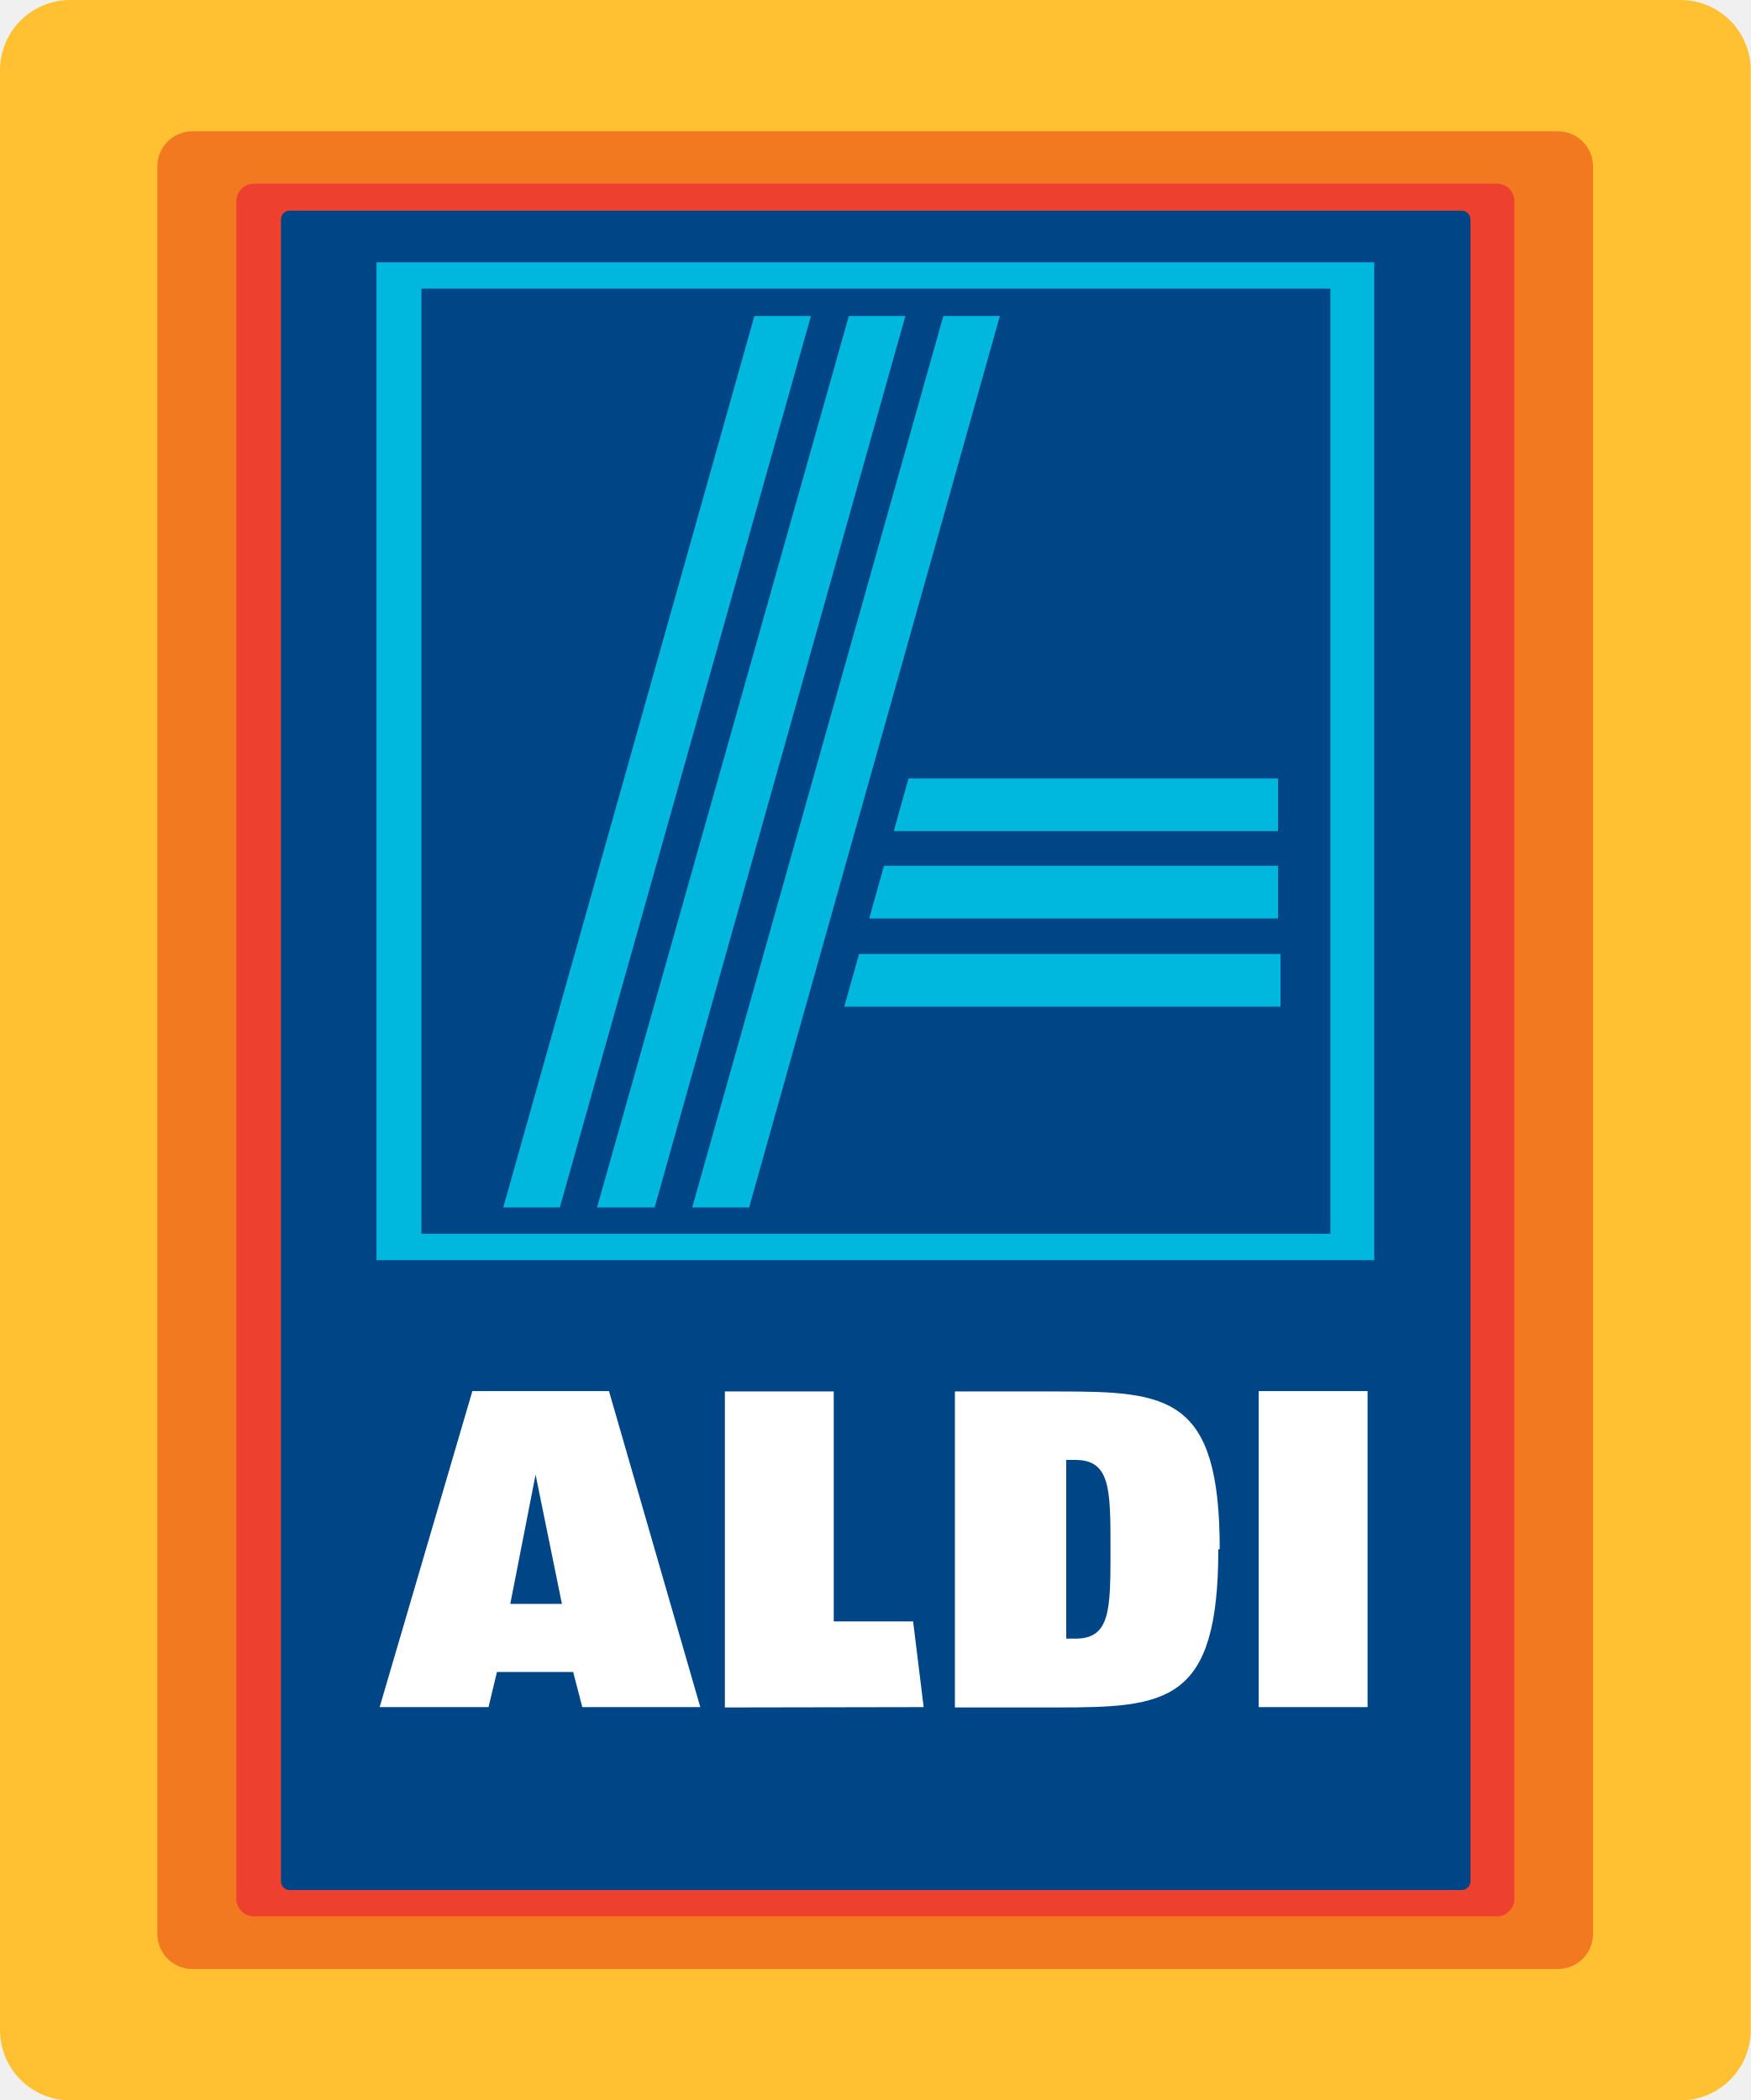
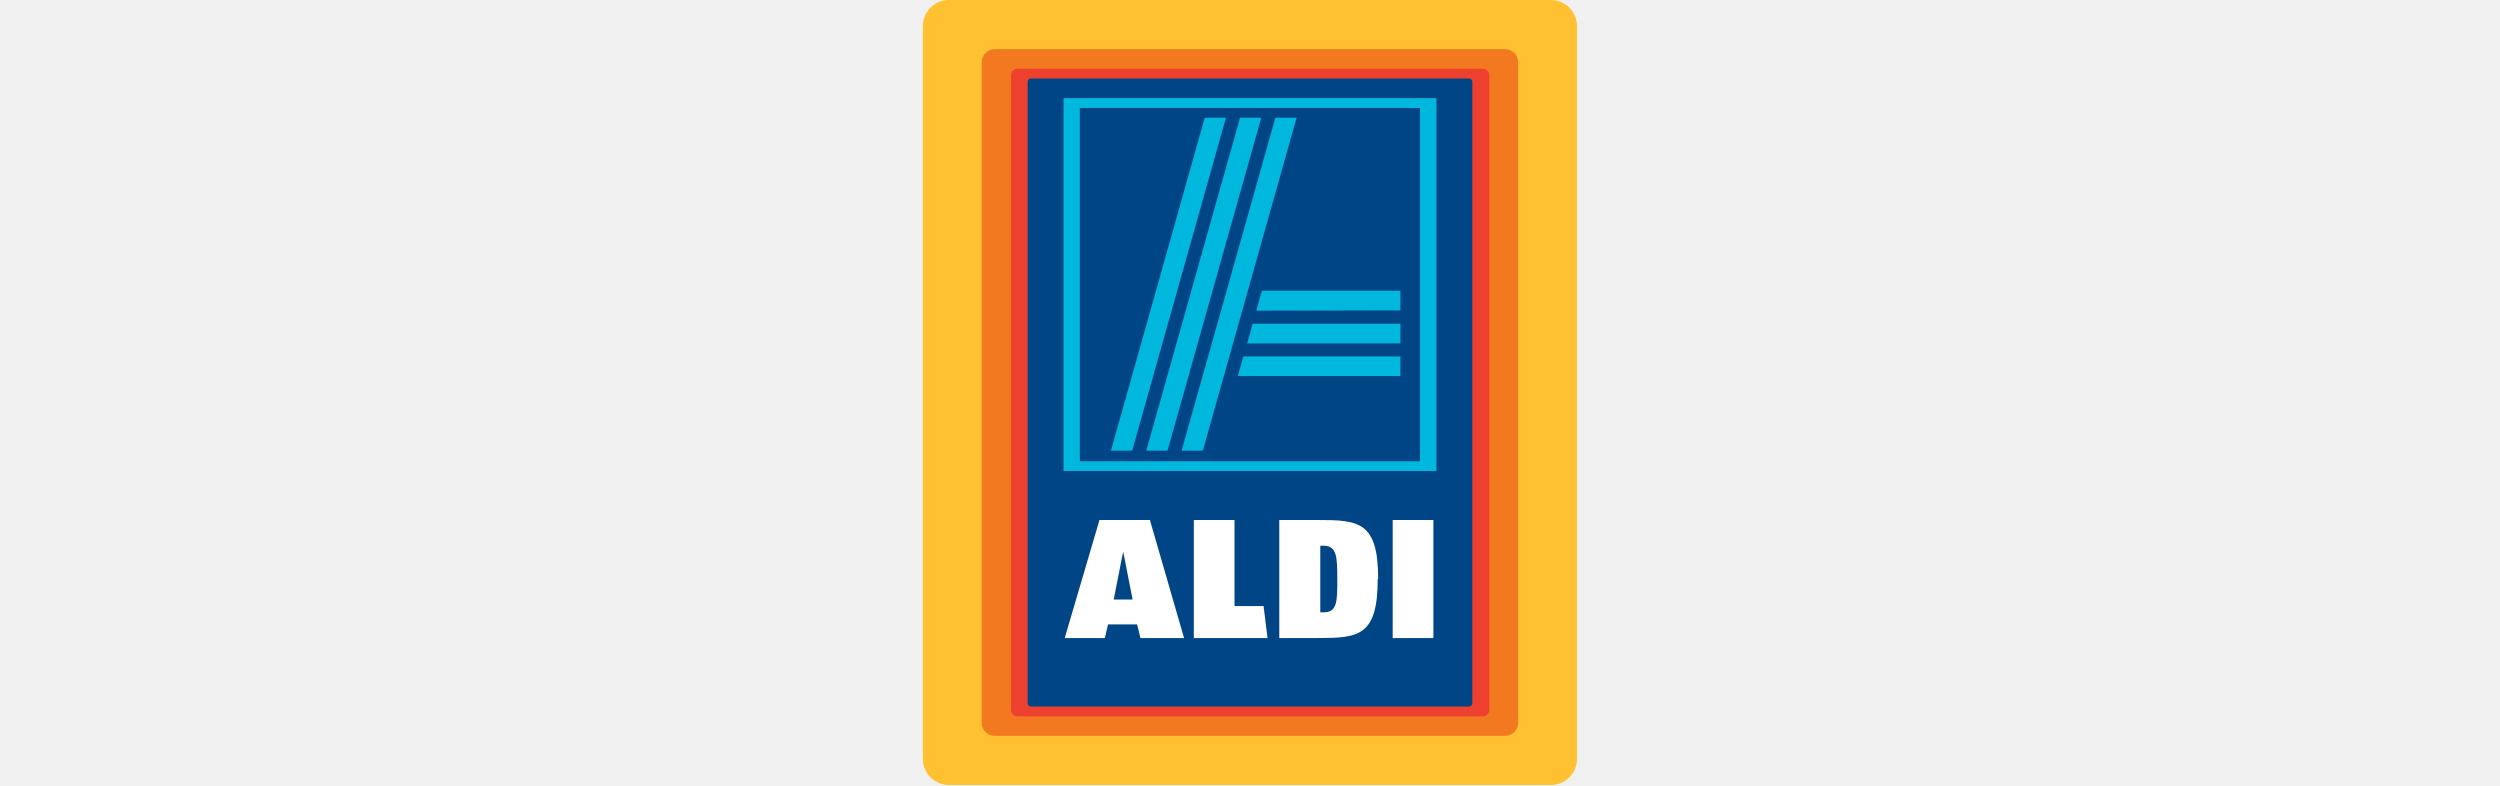
- <svg xmlns="http://www.w3.org/2000/svg" viewBox="0 0 49.85 59.81">
+ <svg xmlns="http://www.w3.org/2000/svg" viewBox="0 0 171.97 54">
  <defs>
-     <style>.cls-1{fill:#ffc132;}.cls-2{fill:#f37920;}.cls-3{fill:#ee402f;}.cls-4{fill:#004687;}.cls-5{fill:#00b7dd;}.cls-5,.cls-6{fill-rule:evenodd;}.cls-6{fill:#fff;}</style>
+     <style>.cls-1{fill:#ffc132;}.cls-2{fill:#f37920;}.cls-3{fill:#ee402f;}.cls-4{fill:#004687;}.cls-5{fill:#00b7dd;}.cls-5,.cls-6{fill-rule:evenodd;}.cls-6{fill:#fff;}.cls-7{fill:none;}</style>
  </defs>
  <g id="Layer_2" data-name="Layer 2">
    <g id="Layer_1-2" data-name="Layer 1">
-       <path class="cls-1" d="M2,0H47.85a2,2,0,0,1,2,2V57.82a2,2,0,0,1-2,2H2a2,2,0,0,1-2-2V2A2,2,0,0,1,2,0Z" />
-       <path class="cls-2" d="M5.48,3.74H44.36a1,1,0,0,1,1,1V55.08a1,1,0,0,1-1,1H5.48a1,1,0,0,1-1-1V4.74a1,1,0,0,1,1-1Z" />
-       <path class="cls-3" d="M7.23,5.23H42.62a.5.5,0,0,1,.5.5V54.08a.5.5,0,0,1-.5.5H7.23a.5.5,0,0,1-.5-.5V5.73a.5.5,0,0,1,.5-.5Z" />
-       <path class="cls-4" d="M8.22,6h33.4a.25.25,0,0,1,.25.25V53.58a.25.25,0,0,1-.25.25H8.22A.25.25,0,0,1,8,53.58V6.23A.25.25,0,0,1,8.22,6Z" />
-       <path class="cls-5" d="M21.33,34.39H19.71L26.86,9h1.61L21.33,34.39Zm-2.69,0H17L24.17,9h1.61L18.64,34.39Zm-2.69,0H14.33L21.48,9h1.61L15.94,34.39ZM12,8.22H37.88V35.14H12V8.22Zm-1.25-.75H39.13V35.89H10.72V7.48Zm14,18.69.42-1.5H36.39v1.5Zm.7-2.49.42-1.5H36.39v1.5Zm-1.41,5,.42-1.5h12v1.5Z" />
-       <path class="cls-6" d="M16,45.68H14.53L15.25,42,16,45.68Zm3.94,2.94-2.6-9H13.45l-2.64,9h3.1l.24-1h2.17l.26,1Zm6.36,0L26,46.18H23.74V39.63h-3.1v9Zm8.43-4.5c0-4.37-1.47-4.49-4.61-4.49H27.19v9h2.89c3.14,0,4.61-.12,4.61-4.5Zm-3.11,0c0,1.73,0,2.55-1,2.55h-.26V41.58h.26c1,0,1,.84,1,2.54Zm7.32,4.5v-9h-3.1v9Z" />
+       <path class="cls-1" d="M65.28,0h41.4a1.8,1.8,0,0,1,1.8,1.8V52.2a1.8,1.8,0,0,1-1.8,1.8H65.28a1.8,1.8,0,0,1-1.8-1.8V1.8A1.8,1.8,0,0,1,65.28,0Z" />
+       <path class="cls-2" d="M68.43,3.38h35.1a.9.9,0,0,1,.9.9V49.72a.9.9,0,0,1-.9.9H68.43a.9.9,0,0,1-.9-.9V4.28a.9.9,0,0,1,.9-.9Z" />
+       <path class="cls-3" d="M70,4.73H102a.45.45,0,0,1,.45.45V48.83a.45.45,0,0,1-.45.45H70a.45.45,0,0,1-.45-.45V5.18A.45.45,0,0,1,70,4.73Z" />
+       <path class="cls-4" d="M70.91,5.4h30.15a.22.22,0,0,1,.22.22V48.37a.23.23,0,0,1-.22.23H70.91a.23.23,0,0,1-.22-.23V5.62a.22.22,0,0,1,.22-.22Z" />
+       <path class="cls-5" d="M82.74,31H81.28L87.73,8.1h1.46L82.74,31Zm-2.43,0H78.85L85.3,8.1h1.46L80.31,31Zm-2.43,0H76.42L82.87,8.1h1.46L77.88,31ZM74.28,7.43h23.4v24.3H74.28V7.43Zm-1.12-.68H98.81V32.4H73.16V6.75ZM85.79,23.62l.38-1.35H96.33v1.35Zm.63-2.25L86.8,20h9.53v1.35Zm-1.27,4.5.38-1.35h10.8v1.35Z" />
+       <path class="cls-6" d="M77.9,41.24H76.61l.65-3.3.65,3.3Zm3.55,2.65L79.1,35.77H75.63l-2.39,8.12H76l.22-.94h2l.23.94Zm5.74,0-.27-2.2h-2V35.77h-2.8v8.12Zm7.61-4.07c0-3.94-1.33-4.05-4.16-4.05H88v8.12h2.61c2.84,0,4.16-.11,4.16-4.07Zm-2.81,0c0,1.56,0,2.3-.94,2.3h-.23V37.54h.23c.9,0,.94.75.94,2.29Zm6.61,4.07V35.77H95.8v8.12Z" />
+       <rect class="cls-7" y="0.15" width="171.97" height="53.72" />
    </g>
  </g>
</svg>
